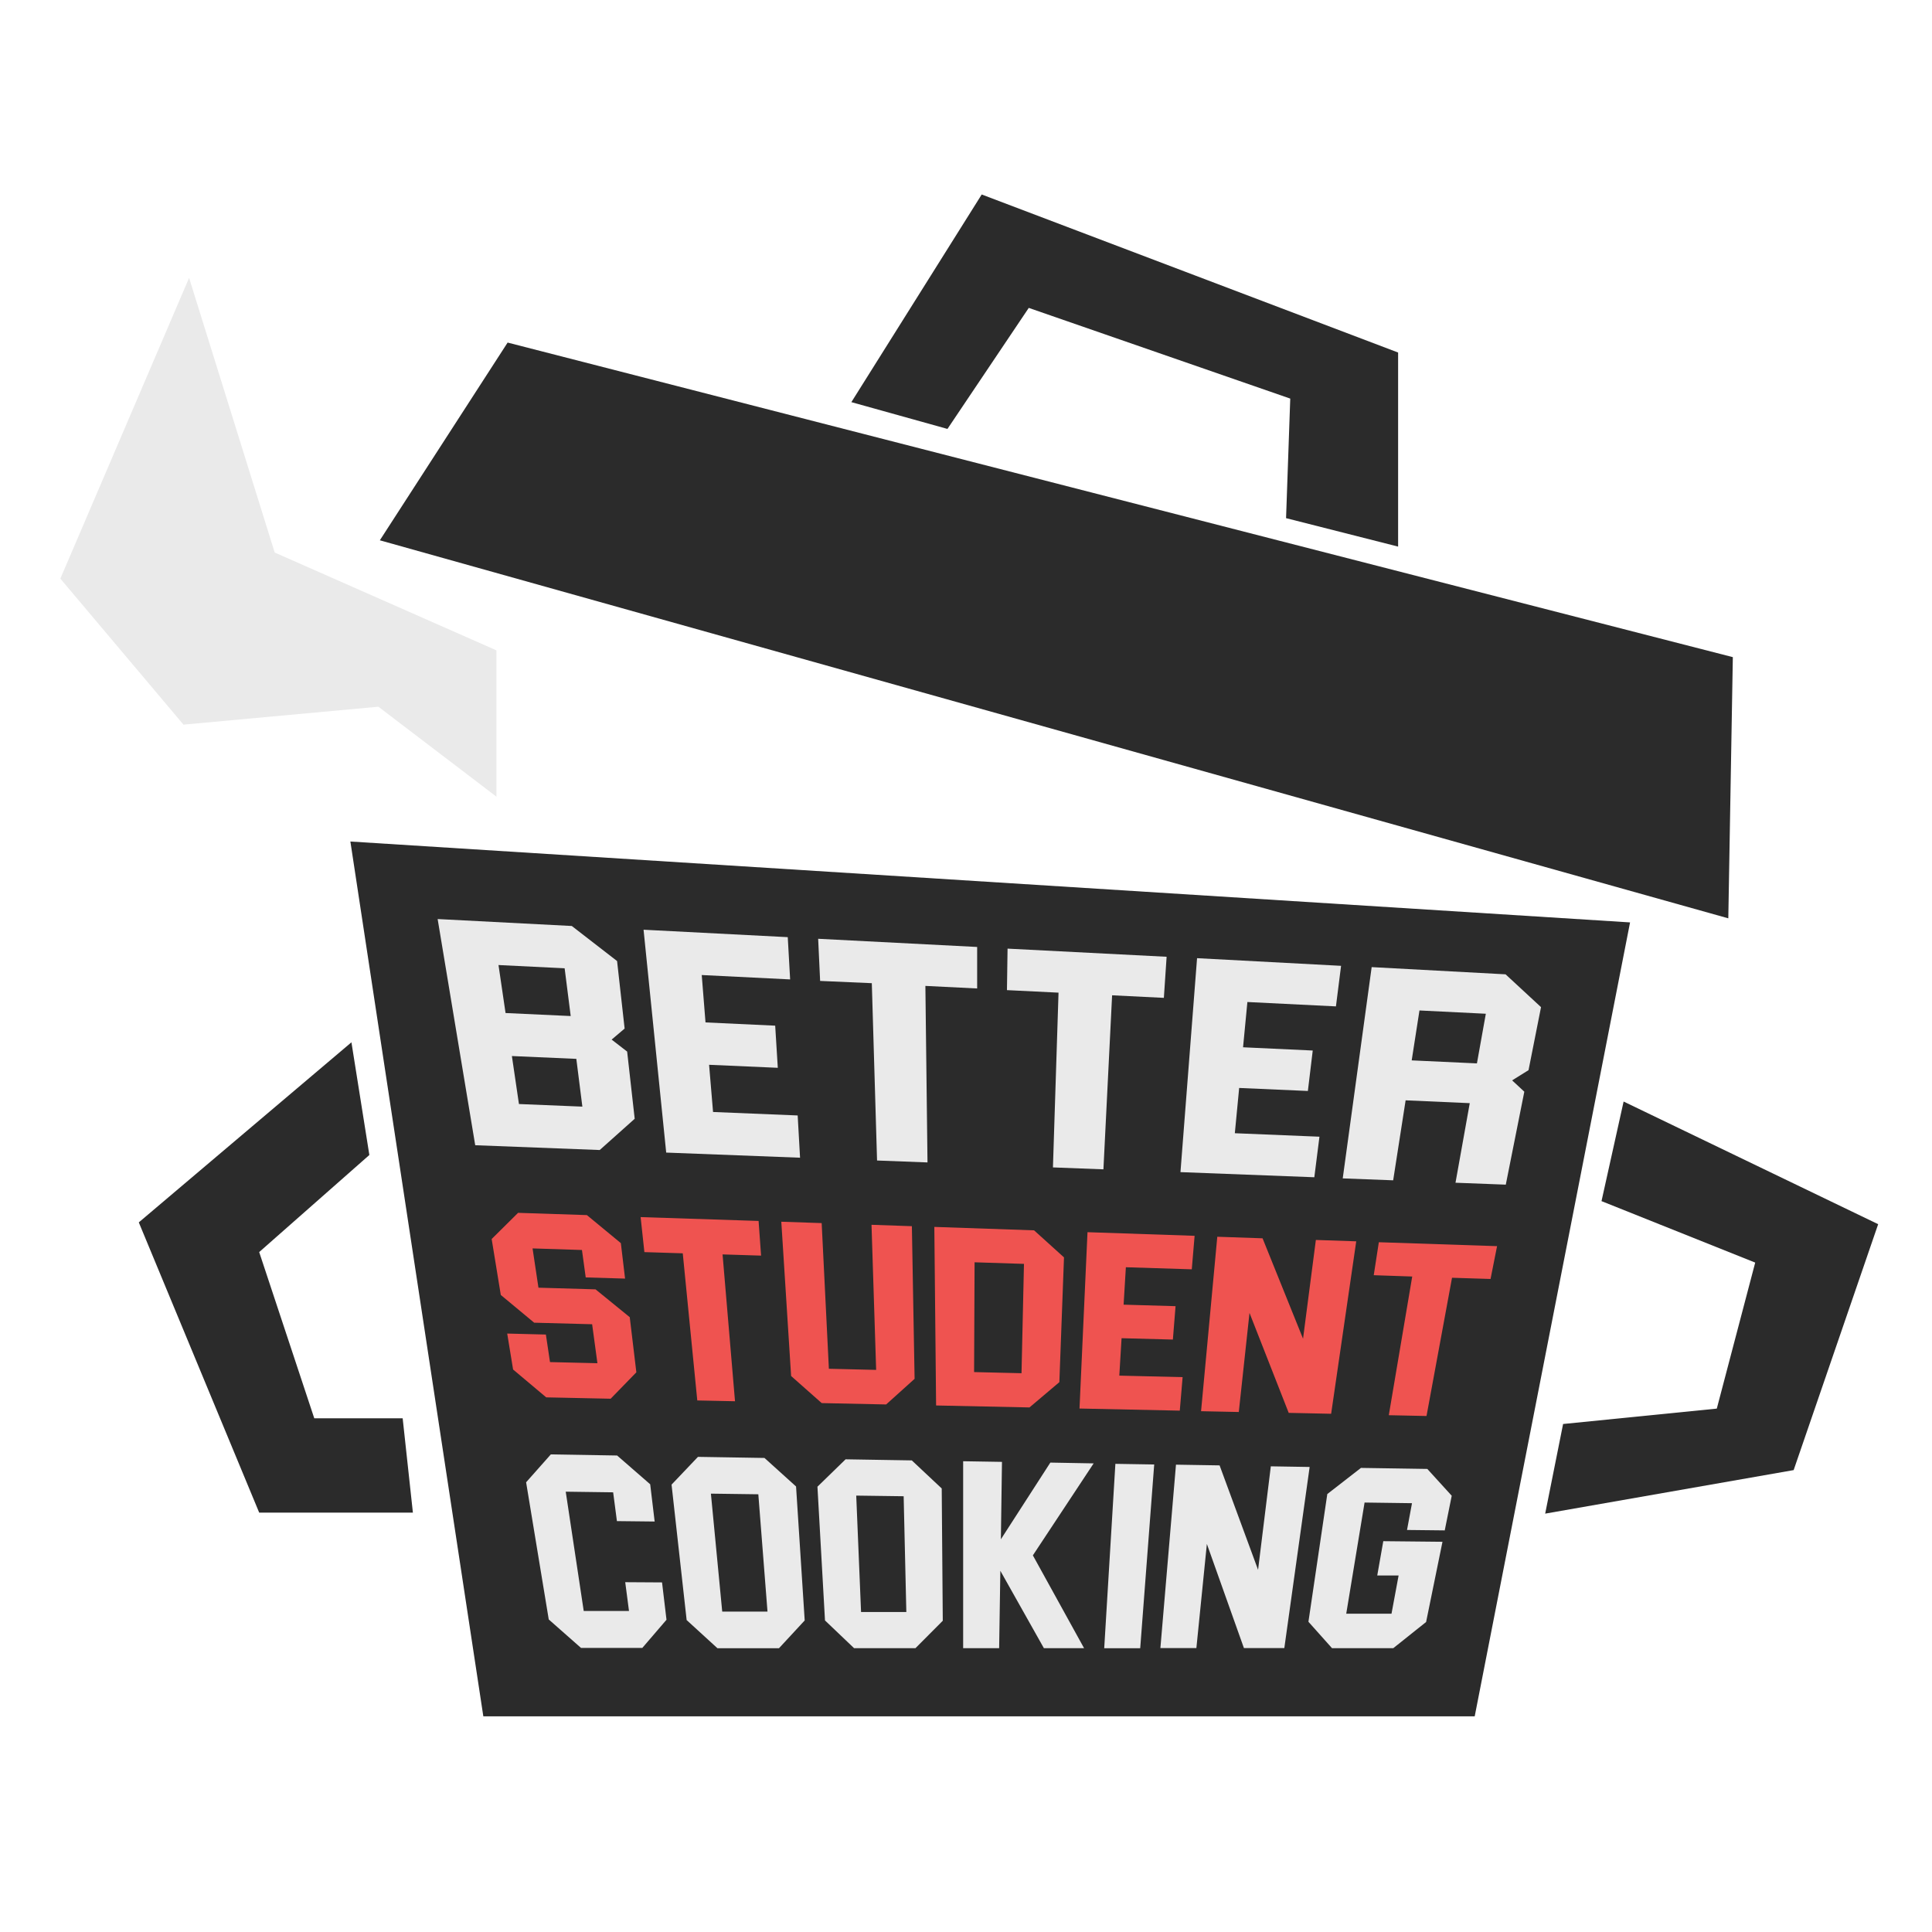
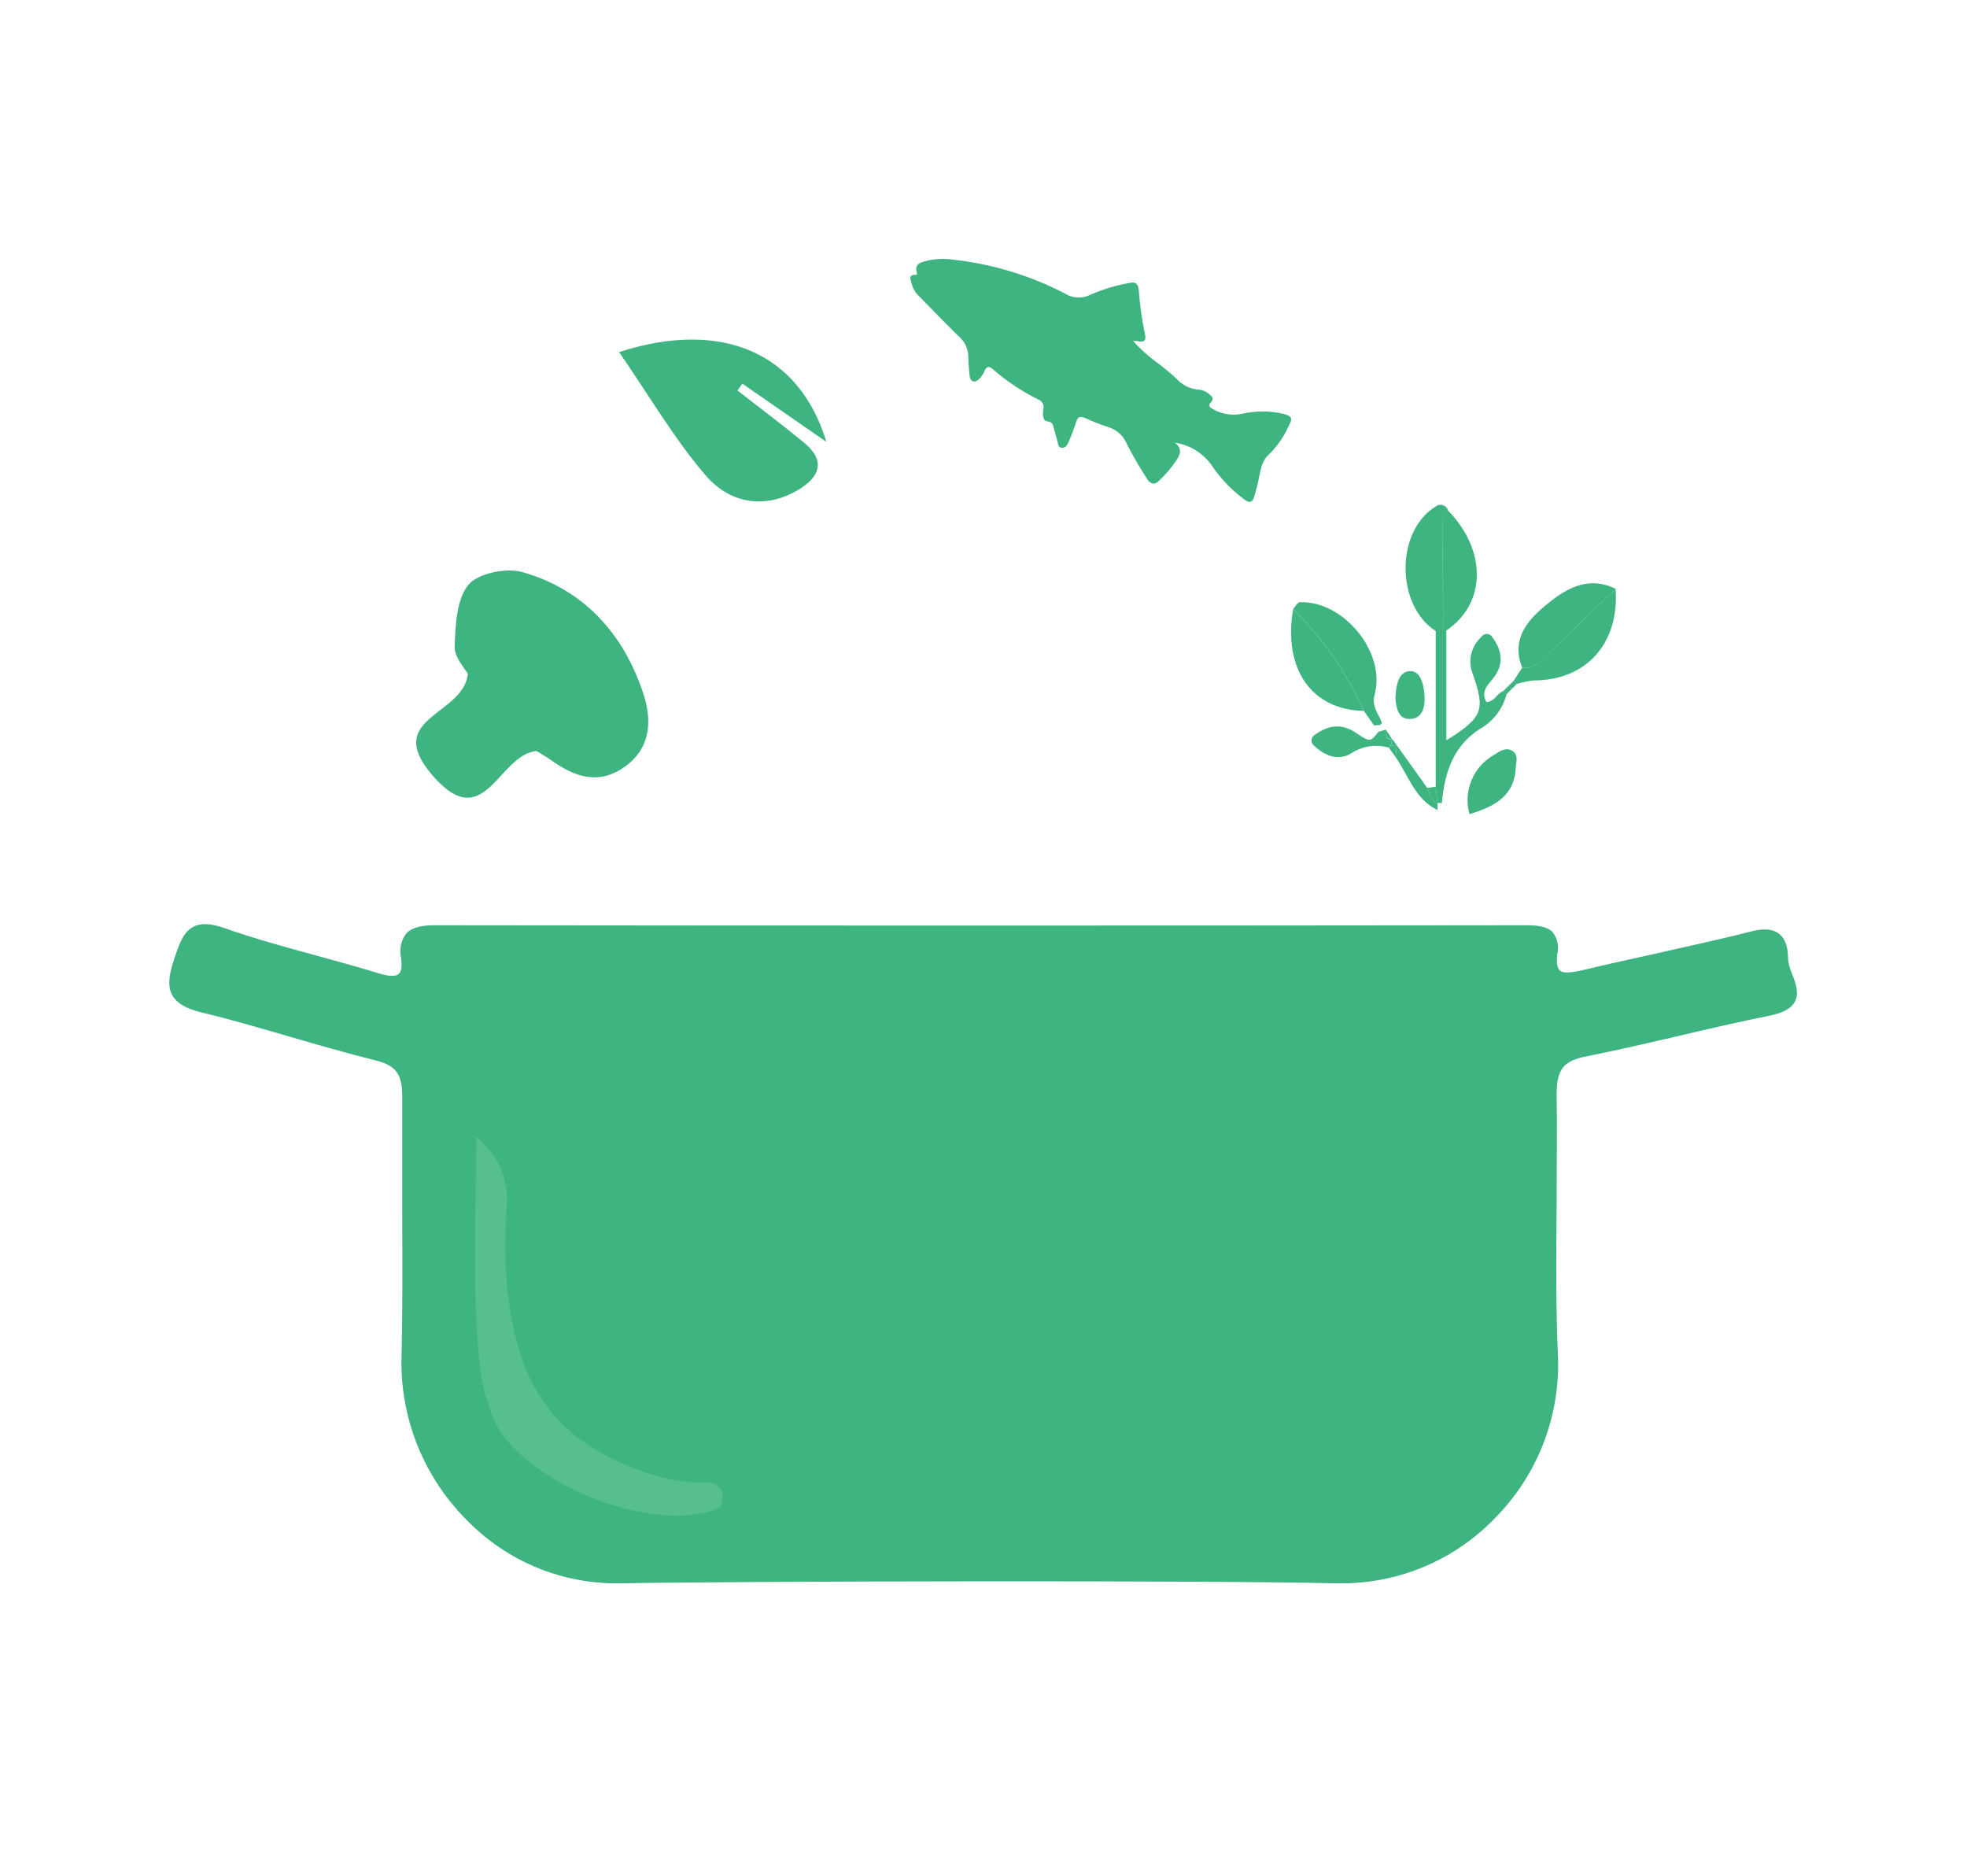
- <svg xmlns="http://www.w3.org/2000/svg" id="Layer_1" data-name="Layer 1" viewBox="0 0 512.09 512">
+ <svg xmlns="http://www.w3.org/2000/svg" id="Layer_1" data-name="Layer 1" viewBox="0 0 270.39 257.81">
  <defs>
-     <style>.cls-1{fill:#2b2b2b;fill-rule:evenodd;}.cls-2{fill:#eaeaea;}.cls-3{fill:#ef5350;}</style>
+     <style>.cls-1{fill:#3eb481;}.cls-2{fill:#57be8e;}</style>
  </defs>
-   <polygon class="cls-1" points="390.88 454.93 128.11 454.93 92.87 223.05 432.06 244.49 390.88 454.93" />
-   <polygon class="cls-1" points="100.68 143.21 458.1 243.41 459.3 174.18 134.55 90.8 100.68 143.21" />
-   <polygon class="cls-1" points="225.66 106.59 251.13 113.69 272.68 81.61 341.99 105.65 340.88 137.34 370.58 144.88 370.58 93.44 260.21 51.55 225.66 106.59" />
-   <polygon class="cls-1" points="430.35 291.97 424.49 318.37 465.23 334.66 455.05 373.36 414.31 377.44 409.56 401.2 475.42 389.66 497.82 324.48 430.35 291.97" />
-   <polygon class="cls-1" points="93.15 276.27 97.9 306.14 68.7 331.87 83.3 375.93 106.73 375.93 109.44 400.93 68.7 400.93 36.79 324 93.15 276.27" />
-   <polygon class="cls-2" points="131.58 211.16 131.58 172.38 72.81 146.45 50.12 73.65 16 153.37 48.63 192.07 100.29 187.32 131.58 211.16" />
-   <path class="cls-2" d="M151.56,245.44l12,9.29,2,17.9-3.44,2.92,4.11,3.18,2,17.81-9.27,8.28-33-1.27L116,243.6ZM134,268.51l17.27.8-1.61-12.66-17.53-.86Zm18.76,12.15-17.08-.75,1.87,12.72,16.81.69Z" />
-   <path class="cls-2" d="M208.8,248.4l.63,11.2L186,258.44,187,271l18.47.86.69,11.17-18.21-.8L189,294.74l22.43.92.63,11.2-35.48-1.36-6-59.07Z" />
-   <path class="cls-2" d="M259,251,259,262l-13.72-.68.56,46.79-13.37-.51-1.39-47L217.38,260l-.52-11.17Z" />
-   <path class="cls-2" d="M309.22,253.6l-.73,10.89-13.72-.68-2.3,46.13-13.38-.51,1.48-46.32-13.67-.67.16-11Z" />
-   <path class="cls-2" d="M355.46,256l-1.36,10.75-23.47-1.16-1.15,12,18.47.86-1.29,10.72-18.21-.8-1.15,12,22.43.92-1.36,10.75-35.48-1.36,4.4-56.71Z" />
-   <path class="cls-2" d="M399.06,258.25l9.4,8.7-3.31,16.7-4.35,2.71,3.23,3L399.12,314l-13.33-.51,3.78-21.09-17-.75-3.3,21.2-13.37-.51,7.67-56Zm-5.23,10.45-17.59-.87-2.06,13.23,17.29.8Z" />
-   <path class="cls-3" d="M155.56,322.07l9,7.43,1.12,9.4-10.43-.31-1-7.27-13.09-.42,1.56,10.41,15.13.44,5.95,4.84,0,0,3.12,2.54,1.75,14.61-6.81,7-17.08-.36L136,363l-1.56-9.53,10.25.26,1.09,7.3,12.57.3L156.95,351l-15.36-.41-8.85-7.35-2.42-14.83,7-6.94Z" />
-   <path class="cls-3" d="M201.07,323.62l.66,9.19-10.21-.32,3.3,38.92-10-.21-3.85-39-10.17-.32-1-9.28Z" />
-   <path class="cls-3" d="M231,324.64l10.7.37.72,40.46-7.54,6.79-17.08-.36-8.11-7.18-2.6-40.89,10.7.36,1.91,38.61,12.53.3Z" />
-   <path class="cls-3" d="M274.09,326.11l7.93,7.17-1.23,33.07-7.92,6.7-24.75-.52-.47-47.33ZM271.41,335l-13.09-.42-.13,29.1,12.57.3Z" />
-   <path class="cls-3" d="M316.64,327.56l-.75,8.88-17.47-.55-.6,9.92,13.77.4-.71,8.85-13.6-.36-.6,9.92,16.78.4-.75,8.88-26.58-.56,2.12-46.74Z" />
-   <path class="cls-3" d="M348.78,328.66l10.7.36-6.65,45.71-11.25-.24L331.19,348l-2.84,26.26-10-.21,4.3-46.24,12,.41,10.73,26.61Z" />
-   <path class="cls-3" d="M396.81,330.3,395.08,339l-10.21-.32-6.76,36.64-10-.21,6.21-36.76L364.12,338l1.35-8.74Z" />
-   <path class="cls-2" d="M163.57,385.79l8.77,7.63,1.18,9.87-10-.11-1-7.63-12.57-.17L154.72,427l12,0-1-7.63,9.76.06,1.18,9.9-6.41,7.46H154l-8.55-7.54-6-36.36L146,385.5Z" />
-   <path class="cls-2" d="M202.63,386.44,211,394l2.29,35.51-6.82,7.37H190.17L182,429.41l-4-35.9,7-7.36ZM201,396.07l-12.57-.17,3,31.26,12,0Z" />
-   <path class="cls-2" d="M241.68,387.09l7.93,7.44.28,35.06-7.24,7.27H226.38l-7.71-7.35-2-35.45,7.46-7.26Zm-2.16,9.5-12.57-.17,1.28,30.86,12,0Z" />
-   <path class="cls-2" d="M289.88,387.88l-16.11,24.38,13.57,24.6H276.69l-11.54-20.51-.32,20.51h-9.54l0-49.55,10.29.17L265.29,408l13.11-20.33Z" />
-   <path class="cls-2" d="M295.64,388l10.29.17-3.71,48.71h-9.54Z" />
-   <path class="cls-2" d="M336.84,388.66l10.29.17-6.71,48H329.71l-9.82-27.6-2.78,27.6h-9.54l4.13-48.61,11.56.19,10.2,27.68Z" />
-   <path class="cls-2" d="M378.32,389.35l6.47,7.11-1.85,9.18-10-.11,1.32-7.1-12.57-.17-4.86,29.46,12,0,1.88-10.13-5.66,0,1.6-9.09,15.69.16L378,429.92l-8.7,6.94H353.06l-6.25-7,5-33.85,8.92-6.93Z" />
+   <g id="_Group_" data-name="&lt;Group&gt;">
+     <g id="_Group_2" data-name="&lt;Group&gt;">
+       <path id="_Compound_Path_" data-name="&lt;Compound Path&gt;" class="cls-1" d="M97.54,207.72c-9,2.66-25.12-4-29.33-11.95a25.44,25.44,0,0,1-2.37-9.35c-.95-10-.37-20.09-.37-30.16a11,11,0,0,1,4.16,10c-.45,7.13-.08,14.31,2.32,21,2.46,6.84,7.63,11.55,14.53,14.22A26.52,26.52,0,0,0,97,203.77a2,2,0,0,1,2.34,2C99.4,207,98.59,207.41,97.54,207.72Z" />
+       <path id="_Compound_Path_2" data-name="&lt;Compound Path&gt;" class="cls-1" d="M184.42,217.62h-.8c-16.45-.43-81.9-.31-98.46,0A28.67,28.67,0,0,1,64.24,209a30.64,30.64,0,0,1-9.06-21.79c.17-6.75.14-13.63.11-20.27,0-5.31,0-10.81,0-16.21,0-3.11-.82-4.27-3.71-5-4-1-7.94-2.13-11.78-3.25s-8-2.34-12.1-3.33c-2.14-.52-3.36-1.24-4-2.34s-.56-2.6.22-4.93c.71-2.13,1.27-3.81,2.72-4.53,1-.51,2.38-.44,4.24.22,4.12,1.45,8.43,2.62,12.59,3.76,2.78.76,5.65,1.54,8.46,2.41,1.5.46,2.41.51,2.84.15s.51-1.09.36-2.29a4,4,0,0,1,.69-3.27c.91-1,2.5-1.16,3.94-1.16,48,.06,98.46.06,150,0h0c1.36,0,2.88.09,3.72,1a3.66,3.66,0,0,1,.59,3c-.15,1.14,0,1.88.33,2.21.53.47,1.74.26,3,0,3.35-.81,6.78-1.56,10.09-2.29,4.36-1,8.87-1.95,13.26-3.08,1.71-.44,2.95-.33,3.8.33s1.23,1.76,1.24,3.42h0a6.72,6.72,0,0,0,.57,2.13c.49,1.3,1,2.64.35,3.82-.5.9-1.61,1.51-3.38,1.87-4.17.83-8.38,1.82-12.45,2.77s-8.58,2-12.9,2.86c-3.11.61-4,1.83-4,5.22.09,5,0,10.11,0,15-.06,7-.13,14.31.2,21.44a30,30,0,0,1-8.75,21.86A29.23,29.23,0,0,1,184.42,217.62Z" />
+     </g>
+     <path id="_Path_" data-name="&lt;Path&gt;" class="cls-2" d="M65.47,156.27c0,10.06-.58,20.18.37,30.16a25.44,25.44,0,0,0,2.37,9.35c4.2,7.93,20.32,14.6,29.33,11.95,1.06-.31,1.87-.69,1.8-1.94a2,2,0,0,0-2.34-2,26.52,26.52,0,0,1-10.52-2.27c-6.9-2.68-12.07-7.39-14.53-14.22-2.41-6.69-2.77-13.87-2.32-21A11,11,0,0,0,65.47,156.27Z" />
+   </g>
+   <path id="_Path_2" data-name="&lt;Path&gt;" class="cls-1" d="M64.31,92.62c-.42-.79-1.86-2.28-1.81-3.71.11-2.92.22-6.46,1.87-8.51,1.3-1.61,5.19-2.4,7.43-1.77C80.2,81,85.62,87,88.37,95.13c1.25,3.7,1.24,7.66-2.58,10.32-3.61,2.52-6.91,1.27-10.08-1-.79-.57-1.64-1-1.95-1.23-5.31.49-7.15,11.75-14.39,3.26C52.65,98.57,63.71,98.37,64.31,92.62Z" />
+   <path id="_Path_3" data-name="&lt;Path&gt;" class="cls-1" d="M85.1,48.39c14.39-4.64,24.89.33,28.49,12.34l-11.55-8-.66.94c3.05,2.39,6.16,4.71,9.15,7.17s2.22,4.72-.89,6.54c-4.13,2.42-9,2.17-12.66-2.06C92.65,60.27,89.25,54.4,85.1,48.39Z" />
+   <path id="_Path_4" data-name="&lt;Path&gt;" class="cls-1" d="M155.76,46.86a21.45,21.45,0,0,0,3.61,3.21c.79.65,1.63,1.25,2.37,2a4.56,4.56,0,0,0,3.13,1.49,2.54,2.54,0,0,1,1.52.77.59.59,0,0,1,.11.93c-.59.57-.09.76.29,1a5.68,5.68,0,0,0,3.91.62,12.6,12.6,0,0,1,5.72,0c1.17.32,1.33.63.72,1.68a12.77,12.77,0,0,1-2.71,3.91c-.95.78-1.16,2.12-1.39,3.3a23.67,23.67,0,0,1-.67,2.6c-.24.74-.66.75-1.24.34a19.08,19.08,0,0,1-4.41-4.52,7.6,7.6,0,0,0-5.22-3.35c1.16.93.66,1.7.21,2.44a17.23,17.23,0,0,1-2.43,2.84c-.51.55-1.16.43-1.6-.29-1-1.56-1.91-3.12-2.75-4.74a4,4,0,0,0-2.47-2.35,31.4,31.4,0,0,1-3.31-1.29c-.61-.25-1-.2-1.22.53-.28.92-.63,1.81-1,2.7-.18.45-.45.92-1,.86s-.48-.61-.6-1-.28-1.05-.44-1.58-.12-.95-.94-1.05c-.66-.08-.62-1.09-.53-1.66a1.12,1.12,0,0,0-.74-1.36,29.47,29.47,0,0,1-6.22-4.16c-.52-.45-.82-.36-1.1.2A3.94,3.94,0,0,1,134.7,52c-.22.22-.54.53-.93.41s-.48-.57-.51-1c-.07-.83-.16-1.66-.16-2.5a3.75,3.75,0,0,0-1.37-2.74c-1.83-1.79-3.61-3.64-5.41-5.47a3.51,3.51,0,0,1-1-1.73c-.11-.51-.56-1.2.53-1.2.31,0,.2-.26.15-.43-.23-.83.25-1.17.95-1.38a9.69,9.69,0,0,1,4.18-.26,43.78,43.78,0,0,1,15.28,4.65,3.53,3.53,0,0,0,3.53.14,23,23,0,0,1,5.33-1.6c.74-.16,1.15,0,1.26.91a46.34,46.34,0,0,0,.85,6.08c.23.95-.1,1.22-1.08,1Z" />
+   <g id="_Group_3" data-name="&lt;Group&gt;">
+     <path id="_Path_5" data-name="&lt;Path&gt;" class="cls-1" d="M198.82,86.66v15.1c5.07-3.2,5.4-4.11,3.56-9.33a4.53,4.53,0,0,1,1.25-4.88.87.87,0,0,1,1.49,0c1.27,1.67,1.62,3.49.42,5.29-.75,1.13-2.12,2-1.22,3.65,1.12,0,1.43-1.2,2.32-1.5l.45.43a7.59,7.59,0,0,1-3.69,4.78c-3.69,2.38-4.84,6.11-5.2,10.22a.65.65,0,0,0-.61,0l0,0-.23-2.37q0-10.69,0-21.38l1-.11Z" />
+     <path id="_Path_6" data-name="&lt;Path&gt;" class="cls-1" d="M188.88,99.7l-1.41-2a46.18,46.18,0,0,0-9.71-14c.3-.32.6-.92.91-.93,6-.24,11.86,6.88,10.3,12.66-.47,1.75.56,2.66,1,3.94l-.28.29Z" />
+     <path id="_Path_7" data-name="&lt;Path&gt;" class="cls-1" d="M198.37,86.63l-1,.11c-5.51-3.52-5.55-13.72-.06-17.09a1.07,1.07,0,0,1,1.73.49c-.89.69-.71,1.69-.71,2.62C198.33,77.38,198.35,82,198.37,86.63Z" />
+     <path id="_Path_8" data-name="&lt;Path&gt;" class="cls-1" d="M222.09,80.93c.52,7.49-4,12.57-11.23,12.59a11.6,11.6,0,0,0-2.36.49l-.42-.45,1.17-1.81c1.67.22,2.58-.95,3.6-1.94C215.92,86.85,219,83.89,222.09,80.93Z" />
+     <path id="_Path_9" data-name="&lt;Path&gt;" class="cls-1" d="M222.09,80.93c-3.08,3-6.17,5.91-9.24,8.89-1,1-1.93,2.16-3.6,1.94-1.5-3.68.51-6.3,3-8.38C215,81.06,218.14,79,222.09,80.93Z" />
+     <path id="_Path_10" data-name="&lt;Path&gt;" class="cls-1" d="M177.76,83.71a46.18,46.18,0,0,1,9.71,14C180.28,97.57,176.35,91.93,177.76,83.71Z" />
+     <path id="_Path_11" data-name="&lt;Path&gt;" class="cls-1" d="M198.37,86.63c0-4.62,0-9.25-.06-13.87,0-.93-.18-1.93.71-2.62,5.4,5.5,5.31,12.83-.21,16.52Z" />
+     <path id="_Path_12" data-name="&lt;Path&gt;" class="cls-1" d="M202,111.9a7.13,7.13,0,0,1,3.3-8.1c.81-.53,1.7-1.15,2.59-.6s.52,1.51.47,2.32C208.17,109.54,205.25,110.9,202,111.9Z" />
+     <path id="_Path_13" data-name="&lt;Path&gt;" class="cls-1" d="M190.88,102.75a6.25,6.25,0,0,0-5.06.74c-1.79,1.16-3.67.43-5.18-1a.9.9,0,0,1,.12-1.51c1.8-1.3,3.64-1.6,5.6-.28s2,1.31,3.12-.11l1-.31,0,0c0,.69,0,1.32.92,1.41v-.08l-.24.91Z" />
+     <path id="_Path_14" data-name="&lt;Path&gt;" class="cls-1" d="M191.82,95.88c.1-1.58.35-3.58,2-3.64,1.54-.05,1.91,2,2,3.4s-.21,3.18-2.06,3.18C192.2,98.82,191.9,97.28,191.82,95.88Z" />
+     <path id="_Path_15" data-name="&lt;Path&gt;" class="cls-1" d="M192,102.42l4.19,5.87c.39.78.49,1.76,1.42,2.19l0,0v.85c-3.12-1.48-4-4.75-5.77-7.28Z" />
+     <path id="_Path_16" data-name="&lt;Path&gt;" class="cls-1" d="M197.6,110.49c-.93-.44-1-1.41-1.42-2.19l1.19-.18Z" />
+     <path id="_Path_17" data-name="&lt;Path&gt;" class="cls-1" d="M191.41,101.67c-.88-.1-1-.72-.92-1.41Z" />
+     <path id="_Path_18" data-name="&lt;Path&gt;" class="cls-1" d="M192,102.42l-.17,1.62-.93-1.29.29-.26.82-.06Z" />
+     <path id="_Path_19" data-name="&lt;Path&gt;" class="cls-1" d="M192,102.44l-.82.06.24-.91Z" />
+     <path id="_Path_20" data-name="&lt;Path&gt;" class="cls-1" d="M206.63,95l.72-.72.44.43-.72.72Z" />
+     <path id="_Path_21" data-name="&lt;Path&gt;" class="cls-1" d="M208.51,94l-.72.72-.44-.43.74-.74Z" />
+   </g>
</svg>
